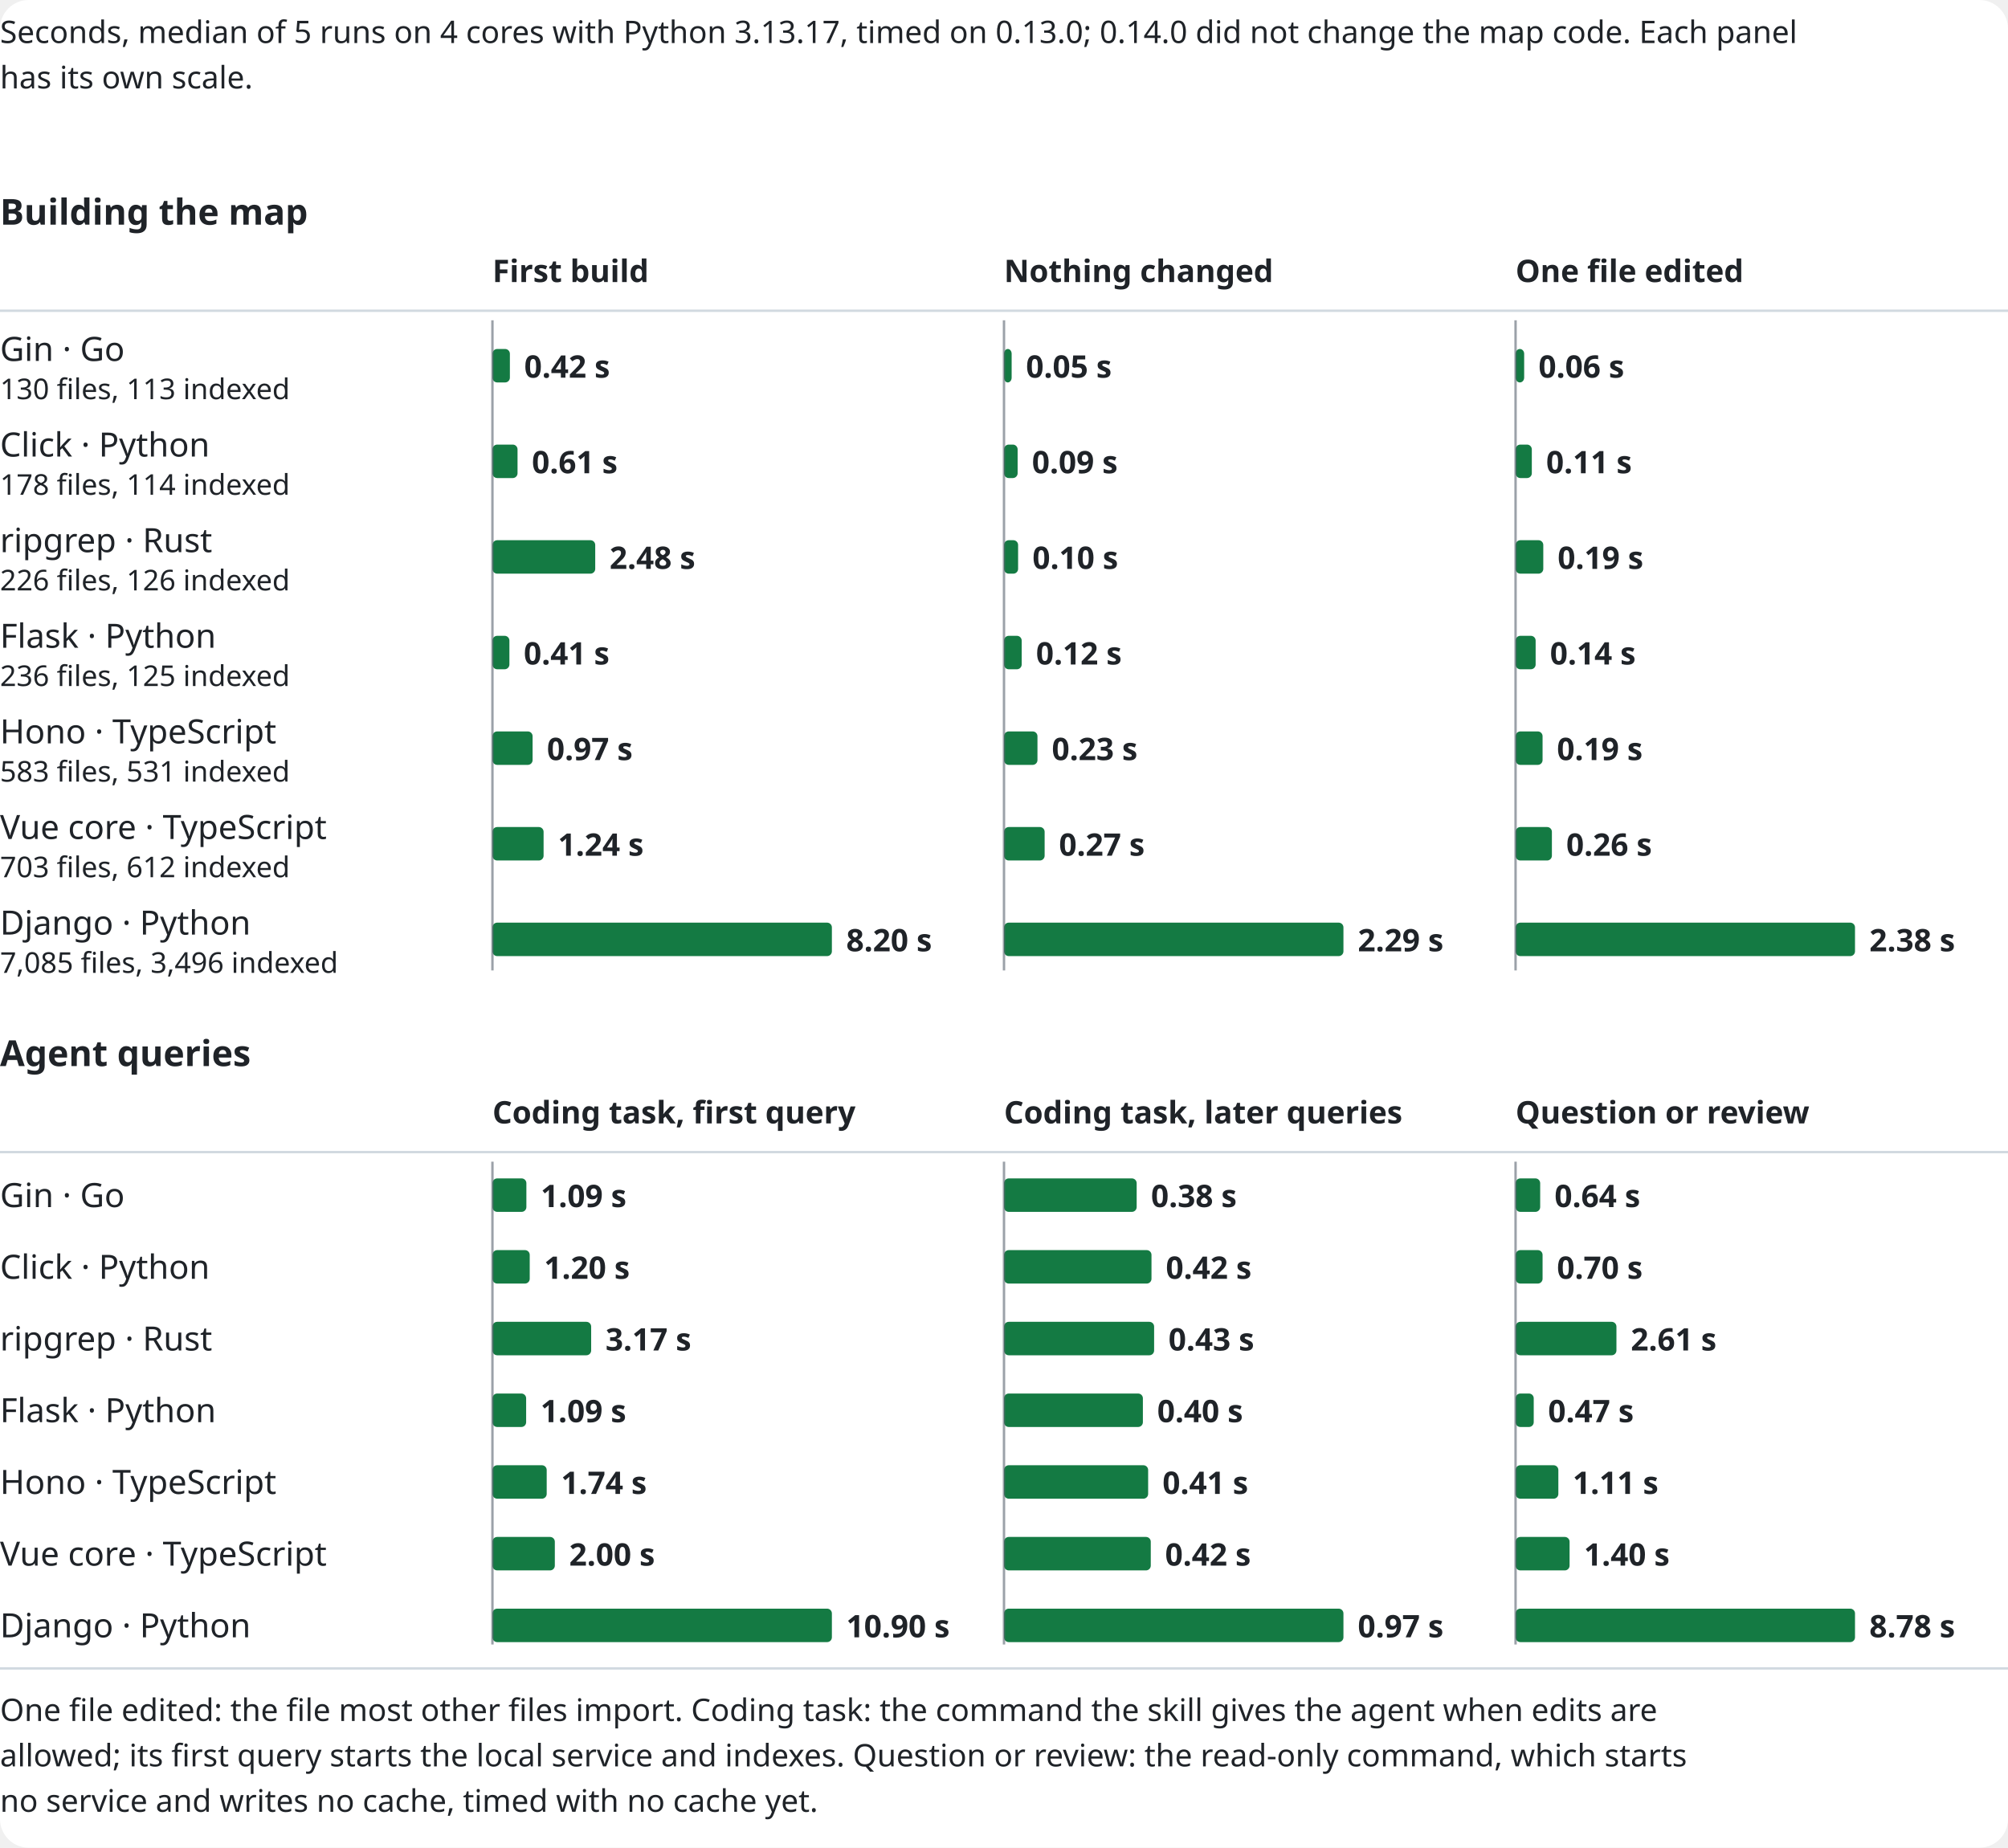
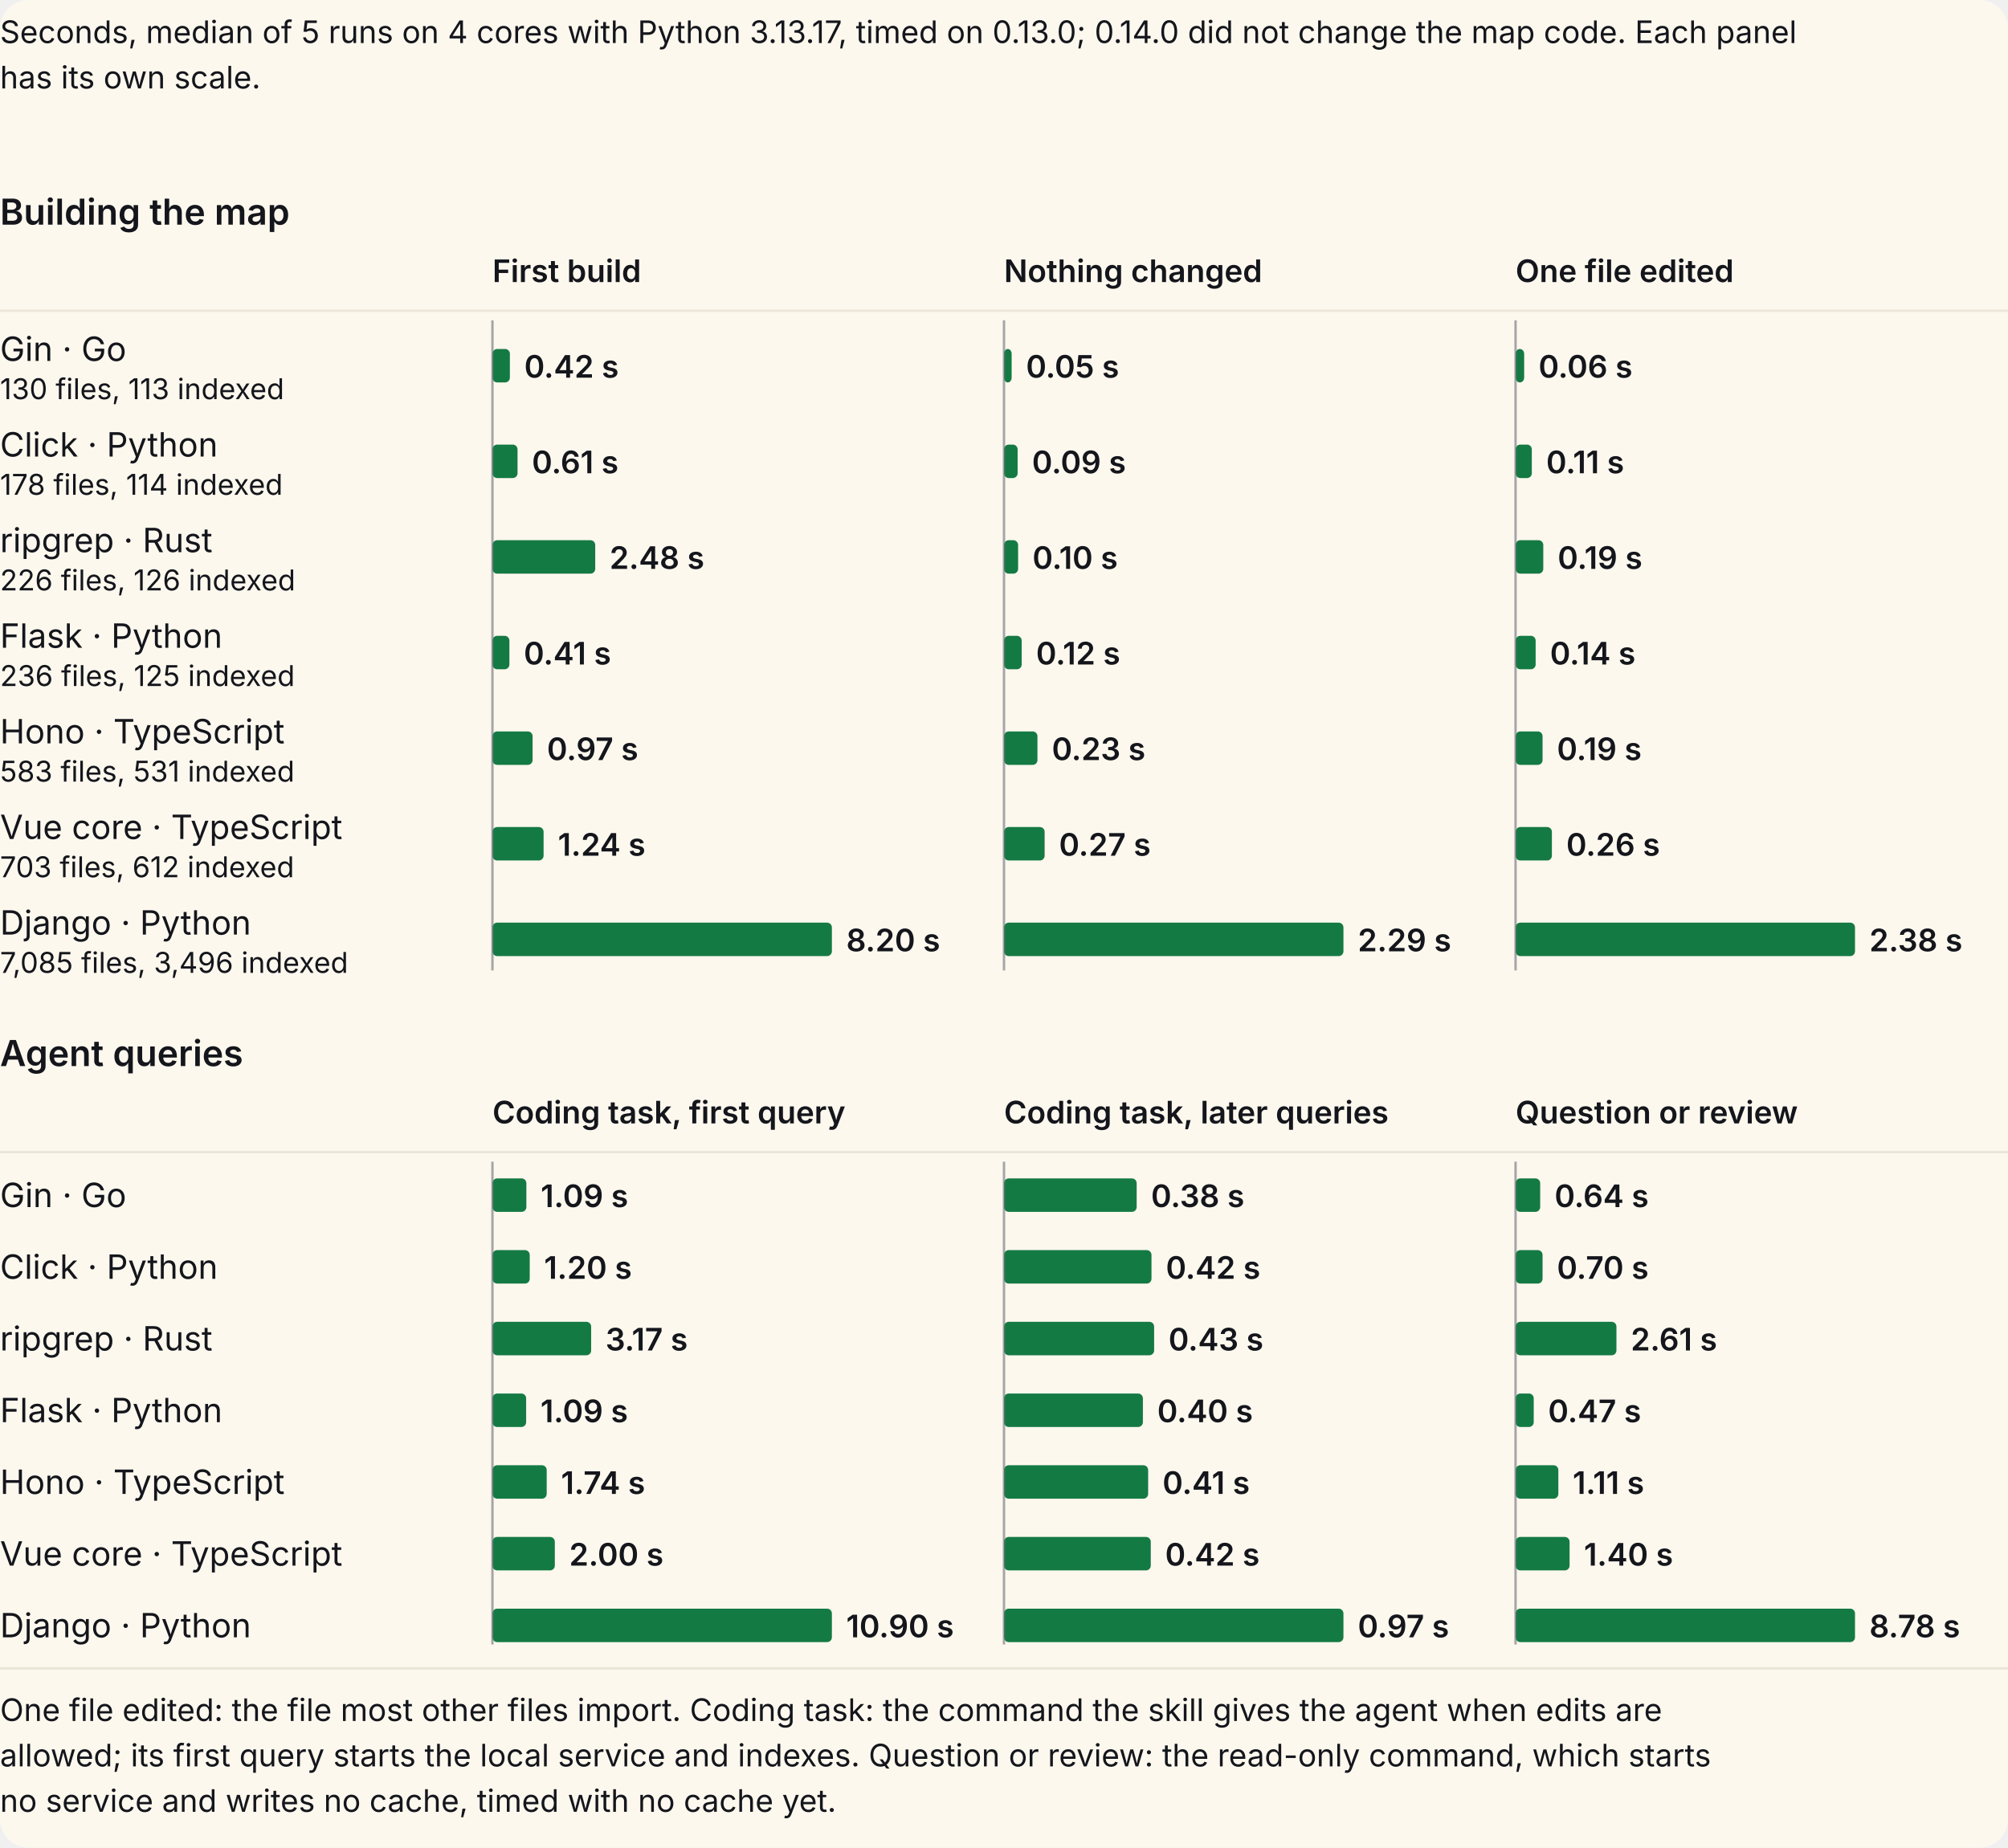
<svg xmlns="http://www.w3.org/2000/svg" width="840" height="773" viewBox="0 0 840 773" role="img" aria-labelledby="title desc">
-   <style>text{font-family:-apple-system,BlinkMacSystemFont,'Segoe UI','Noto Sans',Helvetica,Arial,sans-serif;fill:#1f2328;font-variant-numeric:tabular-nums}.mono{font-family:ui-monospace,SFMono-Regular,'SF Mono',Menlo,Consolas,'Liberation Mono',monospace}</style>
-   <rect width="840" height="773" rx="12" fill="#ffffff" />
-   <text x="0.0" y="18.0" font-size="13" fill="#59636e">Seconds, median of 5 runs on 4 cores with Python 3.13.17, timed on 0.13.0; 0.14.0 did not change the map code. Each panel</text>
-   <text x="0.0" y="37.0" font-size="13" fill="#59636e">has its own scale.</text>
+   <style>text{font-family:Inter,system-ui,-apple-system,BlinkMacSystemFont,'Segoe UI','Noto Sans',Helvetica,Arial,sans-serif;fill:#14161c;font-variant-numeric:tabular-nums}.mono{font-family:ui-monospace,SFMono-Regular,'SF Mono',Menlo,Consolas,'Liberation Mono',monospace}</style>
+   <rect width="840" height="773" rx="12" fill="#fdf8ee" />
+   <text x="0.0" y="18.0" font-size="13" fill="#6b6f78">Seconds, median of 5 runs on 4 cores with Python 3.13.17, timed on 0.13.0; 0.14.0 did not change the map code. Each panel</text>
+   <text x="0.0" y="37.0" font-size="13" fill="#6b6f78">has its own scale.</text>
  <text x="0.0" y="94.0" font-size="15" font-weight="600">Building the map</text>
  <text x="206.0" y="118.0" font-size="13" font-weight="600">First build</text>
  <text x="420.0" y="118.0" font-size="13" font-weight="600">Nothing changed</text>
  <text x="634.0" y="118.0" font-size="13" font-weight="600">One file edited</text>
-   <line x1="0.0" y1="130.0" x2="840.0" y2="130.0" stroke="#d1d9e0" stroke-width="1" />
+   <line x1="0.0" y1="130.0" x2="840.0" y2="130.0" stroke="#ece6d8" stroke-width="1" />
  <text x="0.0" y="151.0" font-size="14">Gin · Go</text>
-   <text x="0.0" y="167.0" font-size="12" fill="#59636e">130 files, 113 indexed</text>
+   <text x="0.0" y="167.0" font-size="12" fill="#6b6f78">130 files, 113 indexed</text>
  <rect x="206.0" y="146.0" width="7.3" height="14.0" rx="2" fill="#147a43" />
  <text x="219.3" y="158.0" font-size="13" font-weight="600">0.42 s</text>
  <rect x="420.0" y="146.0" width="3.2" height="14.0" rx="2" fill="#147a43" />
  <text x="429.2" y="158.0" font-size="13" font-weight="600">0.05 s</text>
  <rect x="634.0" y="146.0" width="3.6" height="14.0" rx="2" fill="#147a43" />
  <text x="643.6" y="158.0" font-size="13" font-weight="600">0.06 s</text>
  <text x="0.0" y="191.0" font-size="14">Click · Python</text>
-   <text x="0.0" y="207.0" font-size="12" fill="#59636e">178 files, 114 indexed</text>
+   <text x="0.0" y="207.0" font-size="12" fill="#6b6f78">178 files, 114 indexed</text>
  <rect x="206.0" y="186.0" width="10.5" height="14.0" rx="2" fill="#147a43" />
  <text x="222.5" y="198.0" font-size="13" font-weight="600">0.61 s</text>
  <rect x="420.0" y="186.0" width="5.7" height="14.0" rx="2" fill="#147a43" />
  <text x="431.7" y="198.0" font-size="13" font-weight="600">0.09 s</text>
  <rect x="634.0" y="186.0" width="6.8" height="14.0" rx="2" fill="#147a43" />
  <text x="646.8" y="198.0" font-size="13" font-weight="600">0.11 s</text>
  <text x="0.0" y="231.0" font-size="14">ripgrep · Rust</text>
-   <text x="0.0" y="247.0" font-size="12" fill="#59636e">226 files, 126 indexed</text>
+   <text x="0.0" y="247.0" font-size="12" fill="#6b6f78">226 files, 126 indexed</text>
  <rect x="206.0" y="226.0" width="43.0" height="14.0" rx="2" fill="#147a43" />
  <text x="255.0" y="238.0" font-size="13" font-weight="600">2.48 s</text>
  <rect x="420.0" y="226.0" width="5.9" height="14.0" rx="2" fill="#147a43" />
  <text x="431.9" y="238.0" font-size="13" font-weight="600">0.10 s</text>
  <rect x="634.0" y="226.0" width="11.6" height="14.0" rx="2" fill="#147a43" />
  <text x="651.6" y="238.0" font-size="13" font-weight="600">0.19 s</text>
  <text x="0.0" y="271.0" font-size="14">Flask · Python</text>
-   <text x="0.0" y="287.0" font-size="12" fill="#59636e">236 files, 125 indexed</text>
+   <text x="0.0" y="287.0" font-size="12" fill="#6b6f78">236 files, 125 indexed</text>
  <rect x="206.0" y="266.0" width="7.1" height="14.0" rx="2" fill="#147a43" />
  <text x="219.1" y="278.0" font-size="13" font-weight="600">0.41 s</text>
  <rect x="420.0" y="266.0" width="7.4" height="14.0" rx="2" fill="#147a43" />
  <text x="433.4" y="278.0" font-size="13" font-weight="600">0.12 s</text>
  <rect x="634.0" y="266.0" width="8.4" height="14.0" rx="2" fill="#147a43" />
  <text x="648.4" y="278.0" font-size="13" font-weight="600">0.14 s</text>
  <text x="0.0" y="311.0" font-size="14">Hono · TypeScript</text>
-   <text x="0.0" y="327.0" font-size="12" fill="#59636e">583 files, 531 indexed</text>
+   <text x="0.0" y="327.0" font-size="12" fill="#6b6f78">583 files, 531 indexed</text>
  <rect x="206.0" y="306.0" width="16.8" height="14.0" rx="2" fill="#147a43" />
  <text x="228.8" y="318.0" font-size="13" font-weight="600">0.97 s</text>
  <rect x="420.0" y="306.0" width="14.0" height="14.0" rx="2" fill="#147a43" />
  <text x="440.0" y="318.0" font-size="13" font-weight="600">0.23 s</text>
  <rect x="634.0" y="306.0" width="11.3" height="14.0" rx="2" fill="#147a43" />
  <text x="651.3" y="318.0" font-size="13" font-weight="600">0.19 s</text>
  <text x="0.0" y="351.0" font-size="14">Vue core · TypeScript</text>
-   <text x="0.0" y="367.0" font-size="12" fill="#59636e">703 files, 612 indexed</text>
+   <text x="0.0" y="367.0" font-size="12" fill="#6b6f78">703 files, 612 indexed</text>
  <rect x="206.0" y="346.0" width="21.4" height="14.0" rx="2" fill="#147a43" />
  <text x="233.4" y="358.0" font-size="13" font-weight="600">1.24 s</text>
  <rect x="420.0" y="346.0" width="17.0" height="14.0" rx="2" fill="#147a43" />
  <text x="443.0" y="358.0" font-size="13" font-weight="600">0.27 s</text>
  <rect x="634.0" y="346.0" width="15.2" height="14.0" rx="2" fill="#147a43" />
  <text x="655.2" y="358.0" font-size="13" font-weight="600">0.26 s</text>
  <text x="0.0" y="391.0" font-size="14">Django · Python</text>
-   <text x="0.0" y="407.0" font-size="12" fill="#59636e">7,085 files, 3,496 indexed</text>
+   <text x="0.0" y="407.0" font-size="12" fill="#6b6f78">7,085 files, 3,496 indexed</text>
  <rect x="206.0" y="386.0" width="142.0" height="14.0" rx="2" fill="#147a43" />
  <text x="354.0" y="398.0" font-size="13" font-weight="600">8.20 s</text>
  <rect x="420.0" y="386.0" width="142.0" height="14.0" rx="2" fill="#147a43" />
  <text x="568.0" y="398.0" font-size="13" font-weight="600">2.29 s</text>
  <rect x="634.0" y="386.0" width="142.0" height="14.0" rx="2" fill="#147a43" />
  <text x="782.0" y="398.0" font-size="13" font-weight="600">2.38 s</text>
-   <line x1="206.0" y1="134.0" x2="206.0" y2="406.0" stroke="#59636e" stroke-width="1" stroke-opacity="0.6" />
-   <line x1="420.0" y1="134.0" x2="420.0" y2="406.0" stroke="#59636e" stroke-width="1" stroke-opacity="0.6" />
-   <line x1="634.0" y1="134.0" x2="634.0" y2="406.0" stroke="#59636e" stroke-width="1" stroke-opacity="0.6" />
+   <line x1="206.0" y1="134.0" x2="206.0" y2="406.0" stroke="#6b6f78" stroke-width="1" stroke-opacity="0.6" />
+   <line x1="420.0" y1="134.0" x2="420.0" y2="406.0" stroke="#6b6f78" stroke-width="1" stroke-opacity="0.6" />
+   <line x1="634.0" y1="134.0" x2="634.0" y2="406.0" stroke="#6b6f78" stroke-width="1" stroke-opacity="0.6" />
  <text x="0.0" y="446.0" font-size="15" font-weight="600">Agent queries</text>
  <text x="206.0" y="470.0" font-size="13" font-weight="600">Coding task, first query</text>
  <text x="420.0" y="470.0" font-size="13" font-weight="600">Coding task, later queries</text>
  <text x="634.0" y="470.0" font-size="13" font-weight="600">Question or review</text>
-   <line x1="0.0" y1="482.0" x2="840.0" y2="482.0" stroke="#d1d9e0" stroke-width="1" />
+   <line x1="0.0" y1="482.0" x2="840.0" y2="482.0" stroke="#ece6d8" stroke-width="1" />
  <text x="0.0" y="505.0" font-size="14">Gin · Go</text>
  <rect x="206.0" y="493.0" width="14.2" height="14.0" rx="2" fill="#147a43" />
  <text x="226.2" y="505.0" font-size="13" font-weight="600">1.09 s</text>
  <rect x="420.0" y="493.0" width="55.5" height="14.0" rx="2" fill="#147a43" />
  <text x="481.5" y="505.0" font-size="13" font-weight="600">0.38 s</text>
  <rect x="634.0" y="493.0" width="10.3" height="14.0" rx="2" fill="#147a43" />
  <text x="650.3" y="505.0" font-size="13" font-weight="600">0.64 s</text>
  <text x="0.0" y="535.0" font-size="14">Click · Python</text>
  <rect x="206.0" y="523.0" width="15.6" height="14.0" rx="2" fill="#147a43" />
  <text x="227.6" y="535.0" font-size="13" font-weight="600">1.20 s</text>
  <rect x="420.0" y="523.0" width="61.7" height="14.0" rx="2" fill="#147a43" />
  <text x="487.7" y="535.0" font-size="13" font-weight="600">0.42 s</text>
  <rect x="634.0" y="523.0" width="11.3" height="14.0" rx="2" fill="#147a43" />
  <text x="651.3" y="535.0" font-size="13" font-weight="600">0.70 s</text>
  <text x="0.0" y="565.0" font-size="14">ripgrep · Rust</text>
  <rect x="206.0" y="553.0" width="41.3" height="14.0" rx="2" fill="#147a43" />
  <text x="253.3" y="565.0" font-size="13" font-weight="600">3.17 s</text>
  <rect x="420.0" y="553.0" width="62.8" height="14.0" rx="2" fill="#147a43" />
  <text x="488.8" y="565.0" font-size="13" font-weight="600">0.43 s</text>
  <rect x="634.0" y="553.0" width="42.2" height="14.0" rx="2" fill="#147a43" />
  <text x="682.2" y="565.0" font-size="13" font-weight="600">2.61 s</text>
  <text x="0.0" y="595.0" font-size="14">Flask · Python</text>
  <rect x="206.0" y="583.0" width="14.1" height="14.0" rx="2" fill="#147a43" />
  <text x="226.1" y="595.0" font-size="13" font-weight="600">1.09 s</text>
  <rect x="420.0" y="583.0" width="58.1" height="14.0" rx="2" fill="#147a43" />
  <text x="484.1" y="595.0" font-size="13" font-weight="600">0.40 s</text>
  <rect x="634.0" y="583.0" width="7.6" height="14.0" rx="2" fill="#147a43" />
  <text x="647.6" y="595.0" font-size="13" font-weight="600">0.47 s</text>
  <text x="0.0" y="625.0" font-size="14">Hono · TypeScript</text>
  <rect x="206.0" y="613.0" width="22.7" height="14.0" rx="2" fill="#147a43" />
  <text x="234.7" y="625.0" font-size="13" font-weight="600">1.74 s</text>
  <rect x="420.0" y="613.0" width="60.3" height="14.0" rx="2" fill="#147a43" />
  <text x="486.3" y="625.0" font-size="13" font-weight="600">0.41 s</text>
  <rect x="634.0" y="613.0" width="17.9" height="14.0" rx="2" fill="#147a43" />
  <text x="657.9" y="625.0" font-size="13" font-weight="600">1.11 s</text>
  <text x="0.0" y="655.0" font-size="14">Vue core · TypeScript</text>
  <rect x="206.0" y="643.0" width="26.1" height="14.0" rx="2" fill="#147a43" />
  <text x="238.1" y="655.0" font-size="13" font-weight="600">2.00 s</text>
  <rect x="420.0" y="643.0" width="61.4" height="14.0" rx="2" fill="#147a43" />
  <text x="487.4" y="655.0" font-size="13" font-weight="600">0.42 s</text>
  <rect x="634.0" y="643.0" width="22.6" height="14.0" rx="2" fill="#147a43" />
  <text x="662.6" y="655.0" font-size="13" font-weight="600">1.40 s</text>
  <text x="0.0" y="685.0" font-size="14">Django · Python</text>
  <rect x="206.0" y="673.0" width="142.0" height="14.0" rx="2" fill="#147a43" />
  <text x="354.0" y="685.0" font-size="13" font-weight="600">10.90 s</text>
  <rect x="420.0" y="673.0" width="142.0" height="14.0" rx="2" fill="#147a43" />
  <text x="568.0" y="685.0" font-size="13" font-weight="600">0.97 s</text>
  <rect x="634.0" y="673.0" width="142.0" height="14.0" rx="2" fill="#147a43" />
  <text x="782.0" y="685.0" font-size="13" font-weight="600">8.78 s</text>
-   <line x1="206.0" y1="486.0" x2="206.0" y2="688.0" stroke="#59636e" stroke-width="1" stroke-opacity="0.6" />
-   <line x1="420.0" y1="486.0" x2="420.0" y2="688.0" stroke="#59636e" stroke-width="1" stroke-opacity="0.6" />
-   <line x1="634.0" y1="486.0" x2="634.0" y2="688.0" stroke="#59636e" stroke-width="1" stroke-opacity="0.6" />
-   <line x1="0.0" y1="698.0" x2="840.0" y2="698.0" stroke="#d1d9e0" stroke-width="1" />
-   <text x="0.0" y="720.0" font-size="13" fill="#59636e">One file edited: the file most other files import. Coding task: the command the skill gives the agent when edits are</text>
-   <text x="0.0" y="739.0" font-size="13" fill="#59636e">allowed; its first query starts the local service and indexes. Question or review: the read-only command, which starts</text>
-   <text x="0.0" y="758.0" font-size="13" fill="#59636e">no service and writes no cache, timed with no cache yet.</text>
+   <line x1="206.0" y1="486.0" x2="206.0" y2="688.0" stroke="#6b6f78" stroke-width="1" stroke-opacity="0.6" />
+   <line x1="420.0" y1="486.0" x2="420.0" y2="688.0" stroke="#6b6f78" stroke-width="1" stroke-opacity="0.6" />
+   <line x1="634.0" y1="486.0" x2="634.0" y2="688.0" stroke="#6b6f78" stroke-width="1" stroke-opacity="0.6" />
+   <line x1="0.0" y1="698.0" x2="840.0" y2="698.0" stroke="#ece6d8" stroke-width="1" />
+   <text x="0.0" y="720.0" font-size="13" fill="#6b6f78">One file edited: the file most other files import. Coding task: the command the skill gives the agent when edits are</text>
+   <text x="0.0" y="739.0" font-size="13" fill="#6b6f78">allowed; its first query starts the local service and indexes. Question or review: the read-only command, which starts</text>
+   <text x="0.0" y="758.0" font-size="13" fill="#6b6f78">no service and writes no cache, timed with no cache yet.</text>
</svg>
